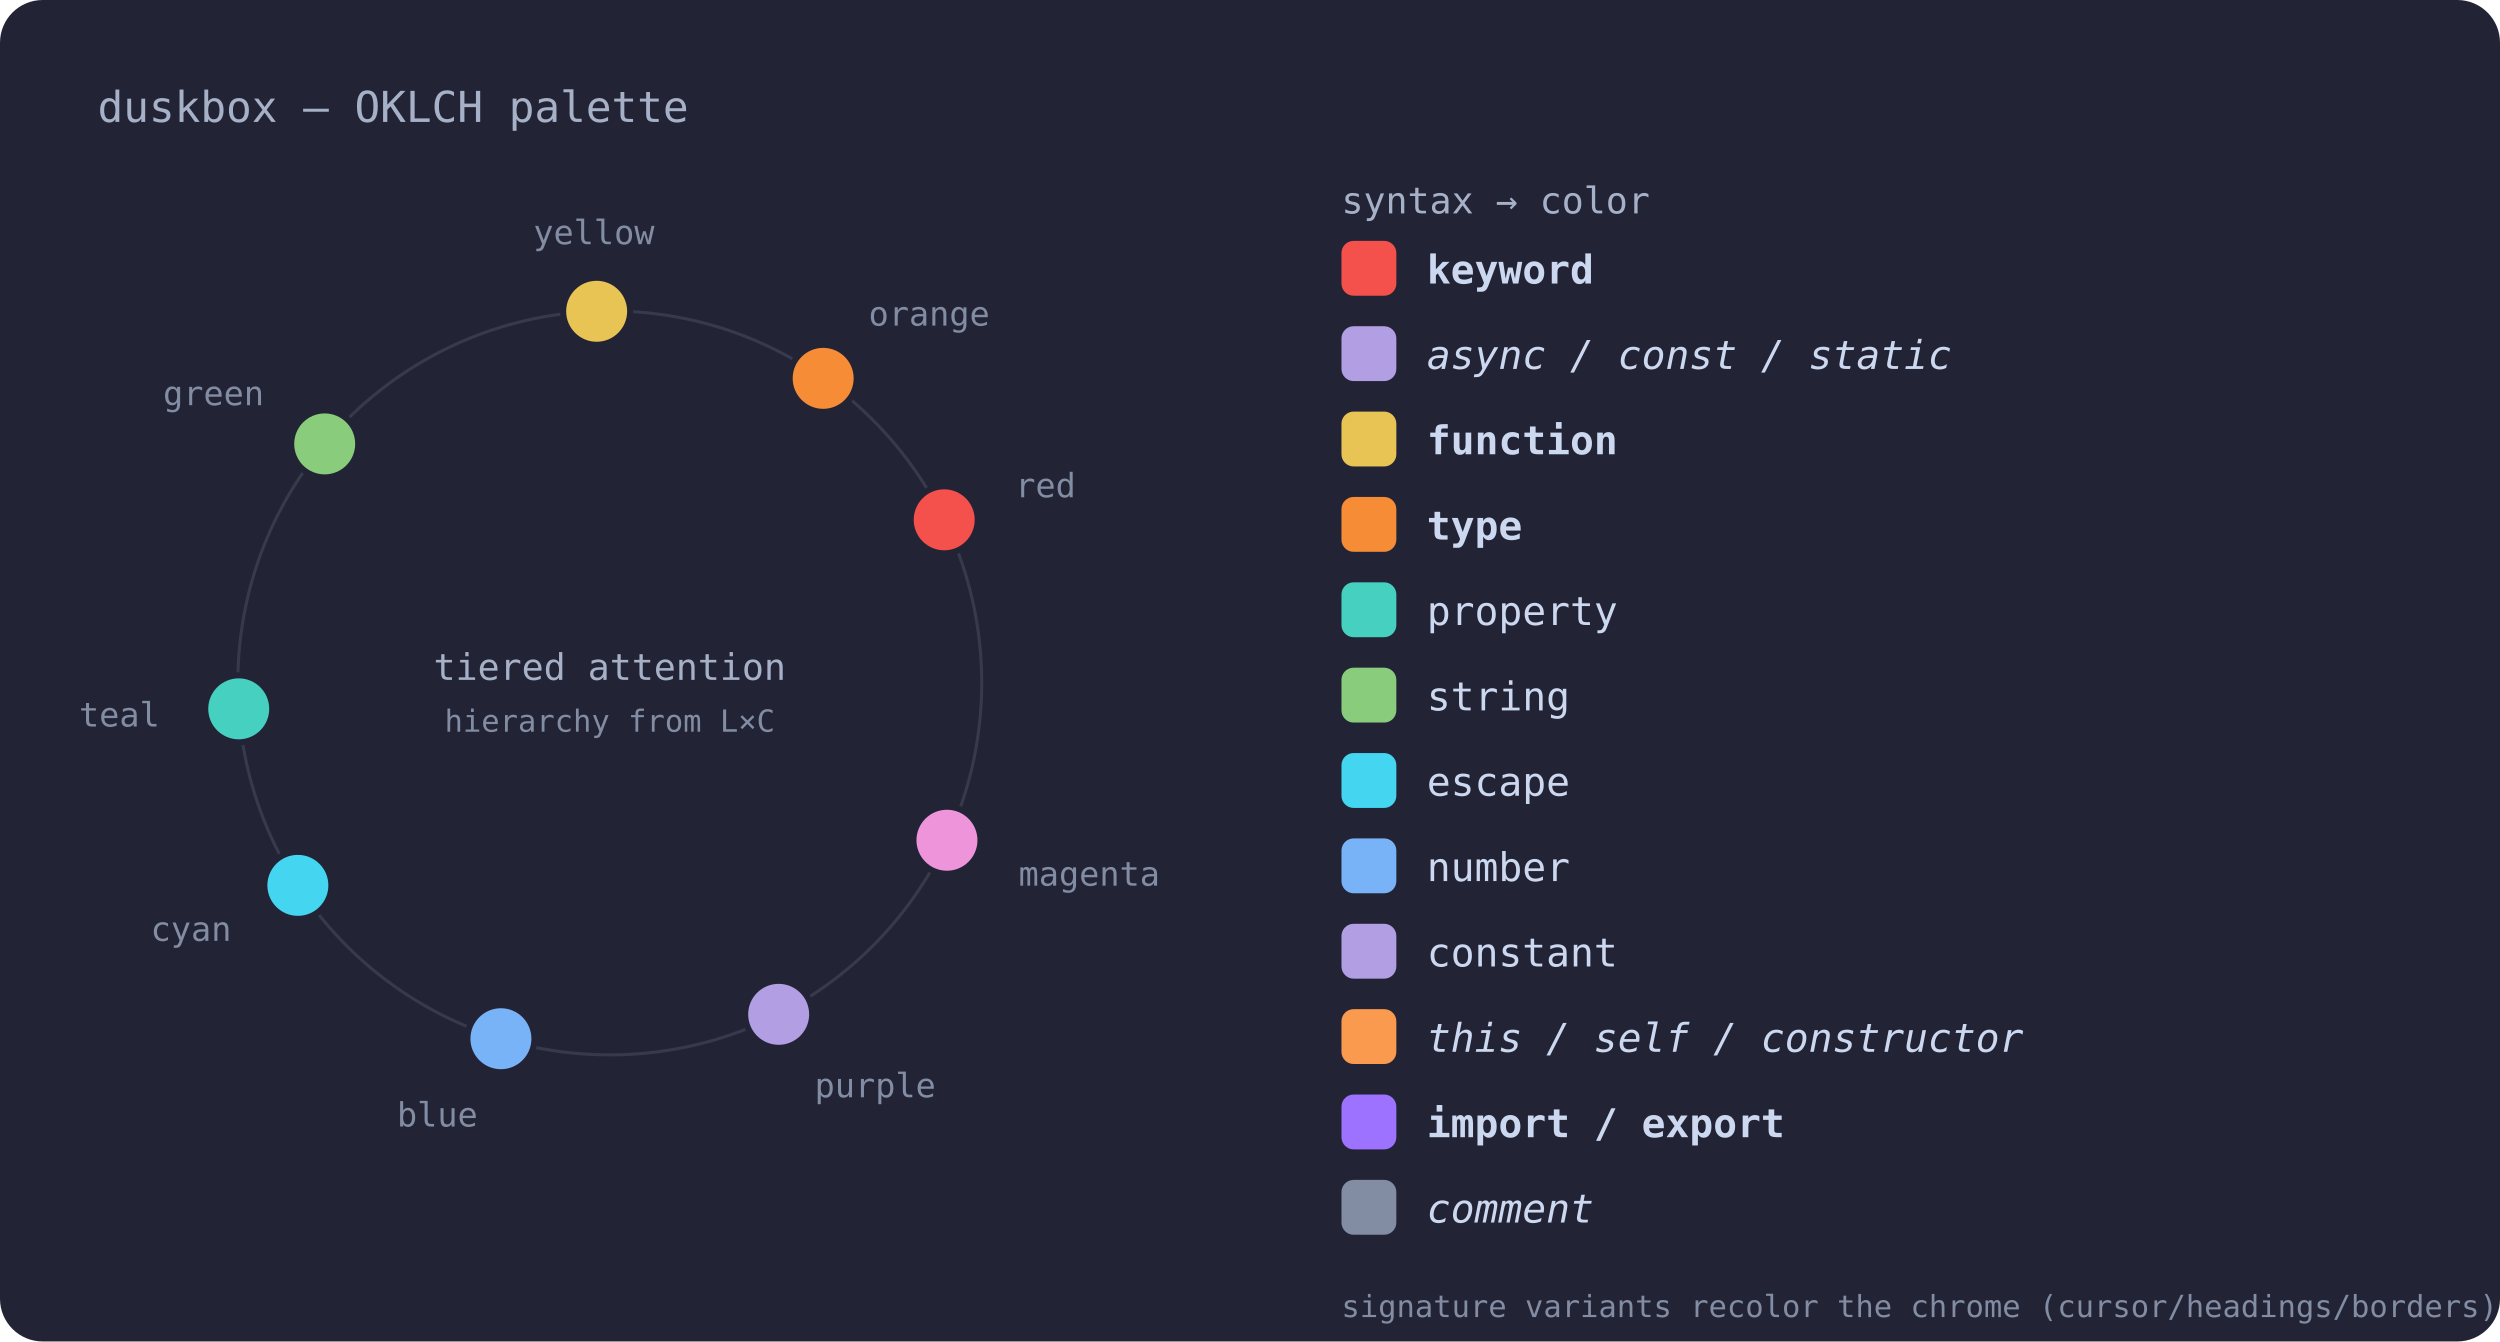
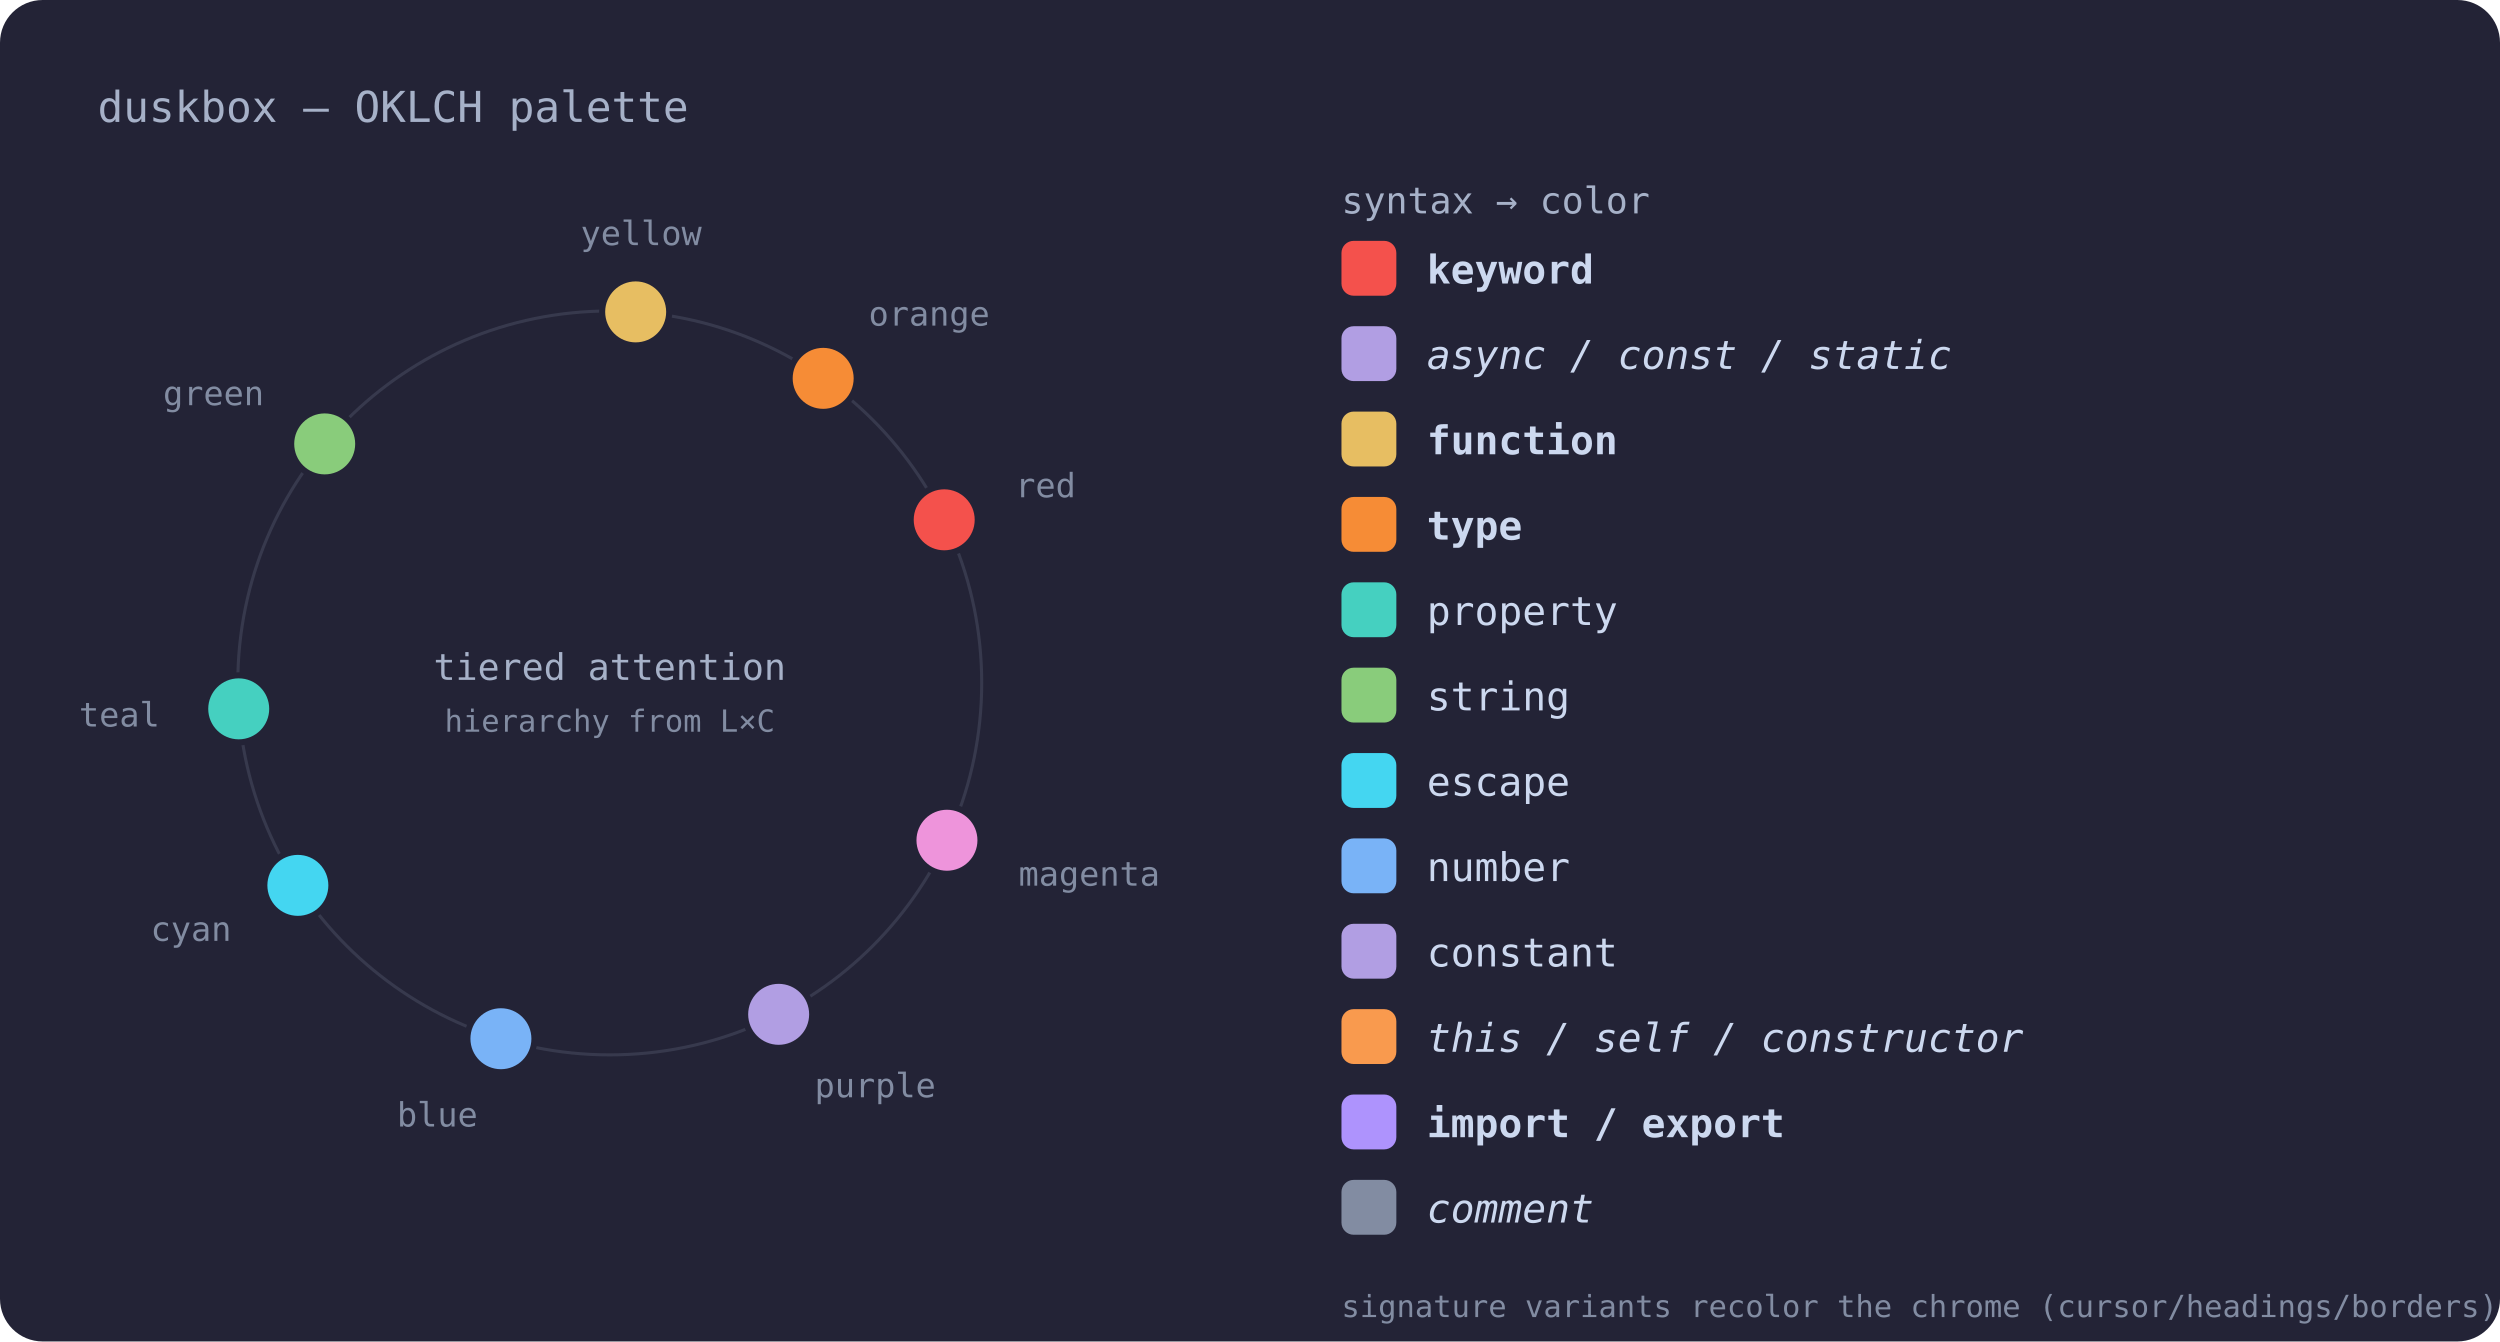
<svg xmlns="http://www.w3.org/2000/svg" width="820" height="440" viewBox="0 0 820 440" role="img" aria-label="duskbox OKLCH palette diagram">
  <rect width="820" height="440" rx="14" fill="#232336" />
  <text x="32" y="40" font-family="ui-monospace, SFMono-Regular, Menlo, monospace" font-size="14" fill="#a6b1c8">duskbox — OKLCH palette</text>
  <circle cx="200" cy="224" r="122" fill="none" stroke="#828ca2" stroke-opacity="0.22" />
  <circle cx="309.7" cy="170.5" r="11" fill="#f4514c" stroke="#232336" stroke-width="2" />
  <text x="333.0" y="163.1" font-family="ui-monospace, SFMono-Regular, Menlo, monospace" font-size="11" fill="#828ca2" text-anchor="start">red</text>
  <circle cx="270.0" cy="124.1" r="11" fill="#f68c36" stroke="#232336" stroke-width="2" />
  <text x="284.9" y="106.8" font-family="ui-monospace, SFMono-Regular, Menlo, monospace" font-size="11" fill="#828ca2" text-anchor="start">orange</text>
-   <circle cx="195.7" cy="102.1" r="11" fill="#e7c454" stroke="#232336" stroke-width="2" />
-   <text x="194.8" y="80.1" font-family="ui-monospace, SFMono-Regular, Menlo, monospace" font-size="11" fill="#828ca2" text-anchor="middle">yellow</text>
+   <circle cx="208.5" cy="102.3" r="11" fill="#e7be62" stroke="#232336" stroke-width="2" />
+   <text x="210.3" y="80.4" font-family="ui-monospace, SFMono-Regular, Menlo, monospace" font-size="11" fill="#828ca2" text-anchor="middle">yellow</text>
  <circle cx="106.5" cy="145.6" r="11" fill="#89cc7b" stroke="#232336" stroke-width="2" />
  <text x="86.6" y="132.9" font-family="ui-monospace, SFMono-Regular, Menlo, monospace" font-size="11" fill="#828ca2" text-anchor="end">green</text>
  <circle cx="78.3" cy="232.5" r="11" fill="#45d0c0" stroke="#232336" stroke-width="2" />
  <text x="52.4" y="238.3" font-family="ui-monospace, SFMono-Regular, Menlo, monospace" font-size="11" fill="#828ca2" text-anchor="end">teal</text>
  <circle cx="97.7" cy="290.4" r="11" fill="#44d6f1" stroke="#232336" stroke-width="2" />
  <text x="75.9" y="308.6" font-family="ui-monospace, SFMono-Regular, Menlo, monospace" font-size="11" fill="#828ca2" text-anchor="end">cyan</text>
  <circle cx="164.3" cy="340.7" r="11" fill="#79b3f7" stroke="#232336" stroke-width="2" />
  <text x="156.7" y="369.5" font-family="ui-monospace, SFMono-Regular, Menlo, monospace" font-size="11" fill="#828ca2" text-anchor="end">blue</text>
  <circle cx="255.4" cy="332.7" r="11" fill="#b19ee3" stroke="#232336" stroke-width="2" />
  <text x="267.2" y="359.9" font-family="ui-monospace, SFMono-Regular, Menlo, monospace" font-size="11" fill="#828ca2" text-anchor="start">purple</text>
  <circle cx="310.6" cy="275.6" r="11" fill="#ee94db" stroke="#232336" stroke-width="2" />
  <text x="334.1" y="290.5" font-family="ui-monospace, SFMono-Regular, Menlo, monospace" font-size="11" fill="#828ca2" text-anchor="start">magenta</text>
  <text x="200" y="223" font-family="ui-monospace, SFMono-Regular, Menlo, monospace" font-size="12" fill="#a6b1c8" text-anchor="middle">tiered attention</text>
  <text x="200" y="240" font-family="ui-monospace, SFMono-Regular, Menlo, monospace" font-size="10" fill="#828ca2" text-anchor="middle">hierarchy from L×C</text>
  <text x="440" y="70" font-family="ui-monospace, SFMono-Regular, Menlo, monospace" font-size="12" fill="#a6b1c8">syntax → color</text>
  <rect x="440" y="79" width="18" height="18" rx="4" fill="#f4514c" />
  <text x="468" y="93" font-family="ui-monospace, SFMono-Regular, Menlo, monospace" font-size="13" fill="#ccd8ef" font-weight="700">keyword</text>
  <rect x="440" y="107" width="18" height="18" rx="4" fill="#b19ee3" />
  <text x="468" y="121" font-family="ui-monospace, SFMono-Regular, Menlo, monospace" font-size="13" fill="#ccd8ef" font-style="italic">async / const / static</text>
-   <rect x="440" y="135" width="18" height="18" rx="4" fill="#e7c454" />
+   <rect x="440" y="135" width="18" height="18" rx="4" fill="#e7be62" />
  <text x="468" y="149" font-family="ui-monospace, SFMono-Regular, Menlo, monospace" font-size="13" fill="#ccd8ef" font-weight="700">function</text>
  <rect x="440" y="163" width="18" height="18" rx="4" fill="#f68c36" />
  <text x="468" y="177" font-family="ui-monospace, SFMono-Regular, Menlo, monospace" font-size="13" fill="#ccd8ef" font-weight="700">type</text>
  <rect x="440" y="191" width="18" height="18" rx="4" fill="#45d0c0" />
  <text x="468" y="205" font-family="ui-monospace, SFMono-Regular, Menlo, monospace" font-size="13" fill="#ccd8ef">property</text>
  <rect x="440" y="219" width="18" height="18" rx="4" fill="#89cc7b" />
  <text x="468" y="233" font-family="ui-monospace, SFMono-Regular, Menlo, monospace" font-size="13" fill="#ccd8ef">string</text>
  <rect x="440" y="247" width="18" height="18" rx="4" fill="#44d6f1" />
  <text x="468" y="261" font-family="ui-monospace, SFMono-Regular, Menlo, monospace" font-size="13" fill="#ccd8ef">escape</text>
  <rect x="440" y="275" width="18" height="18" rx="4" fill="#79b3f7" />
  <text x="468" y="289" font-family="ui-monospace, SFMono-Regular, Menlo, monospace" font-size="13" fill="#ccd8ef">number</text>
  <rect x="440" y="303" width="18" height="18" rx="4" fill="#b19ee3" />
  <text x="468" y="317" font-family="ui-monospace, SFMono-Regular, Menlo, monospace" font-size="13" fill="#ccd8ef">constant</text>
  <rect x="440" y="331" width="18" height="18" rx="4" fill="#f99a4e" />
  <text x="468" y="345" font-family="ui-monospace, SFMono-Regular, Menlo, monospace" font-size="13" fill="#ccd8ef" font-style="italic">this / self / constructor</text>
-   <rect x="440" y="359" width="18" height="18" rx="4" fill="#9c72fe" />
+   <rect x="440" y="359" width="18" height="18" rx="4" fill="#ae93fd" />
  <text x="468" y="373" font-family="ui-monospace, SFMono-Regular, Menlo, monospace" font-size="13" fill="#ccd8ef" font-weight="700">import / export</text>
  <rect x="440" y="387" width="18" height="18" rx="4" fill="#828ca2" />
  <text x="468" y="401" font-family="ui-monospace, SFMono-Regular, Menlo, monospace" font-size="13" fill="#ccd8ef" font-style="italic">comment</text>
  <text x="440" y="432" font-family="ui-monospace, SFMono-Regular, Menlo, monospace" font-size="10" fill="#828ca2">signature variants recolor the chrome (cursor/headings/borders)</text>
</svg>
